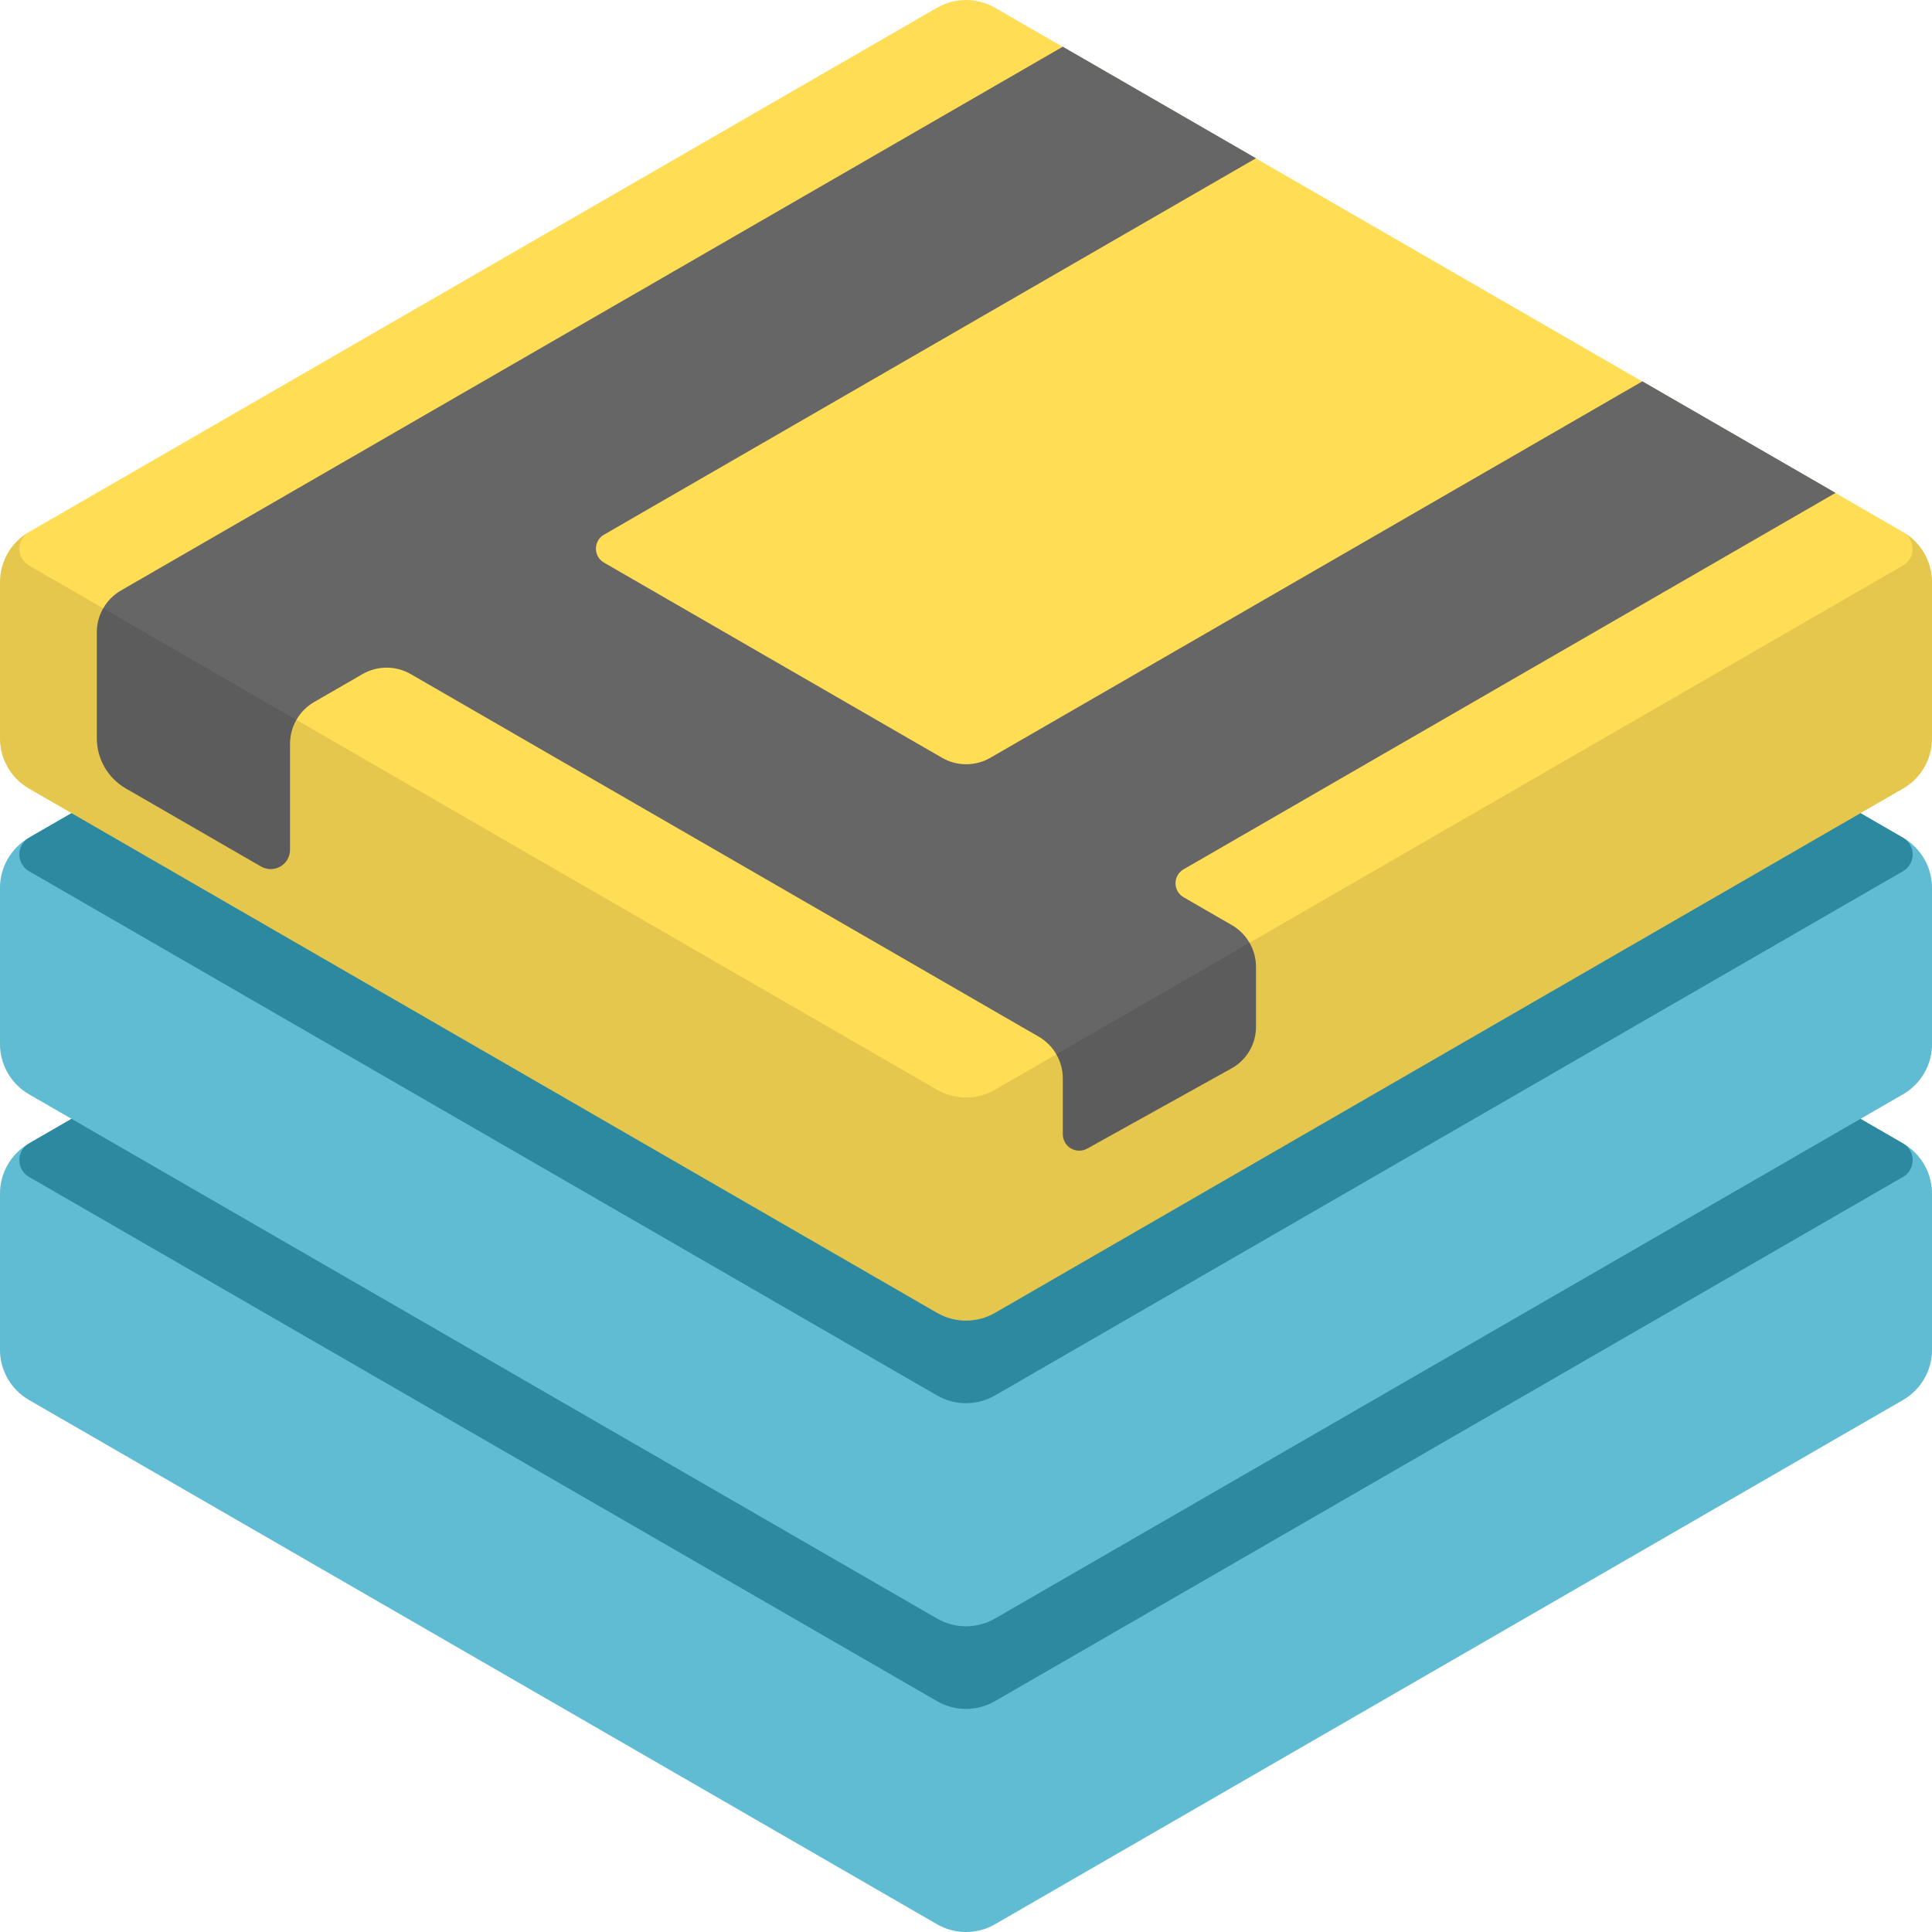
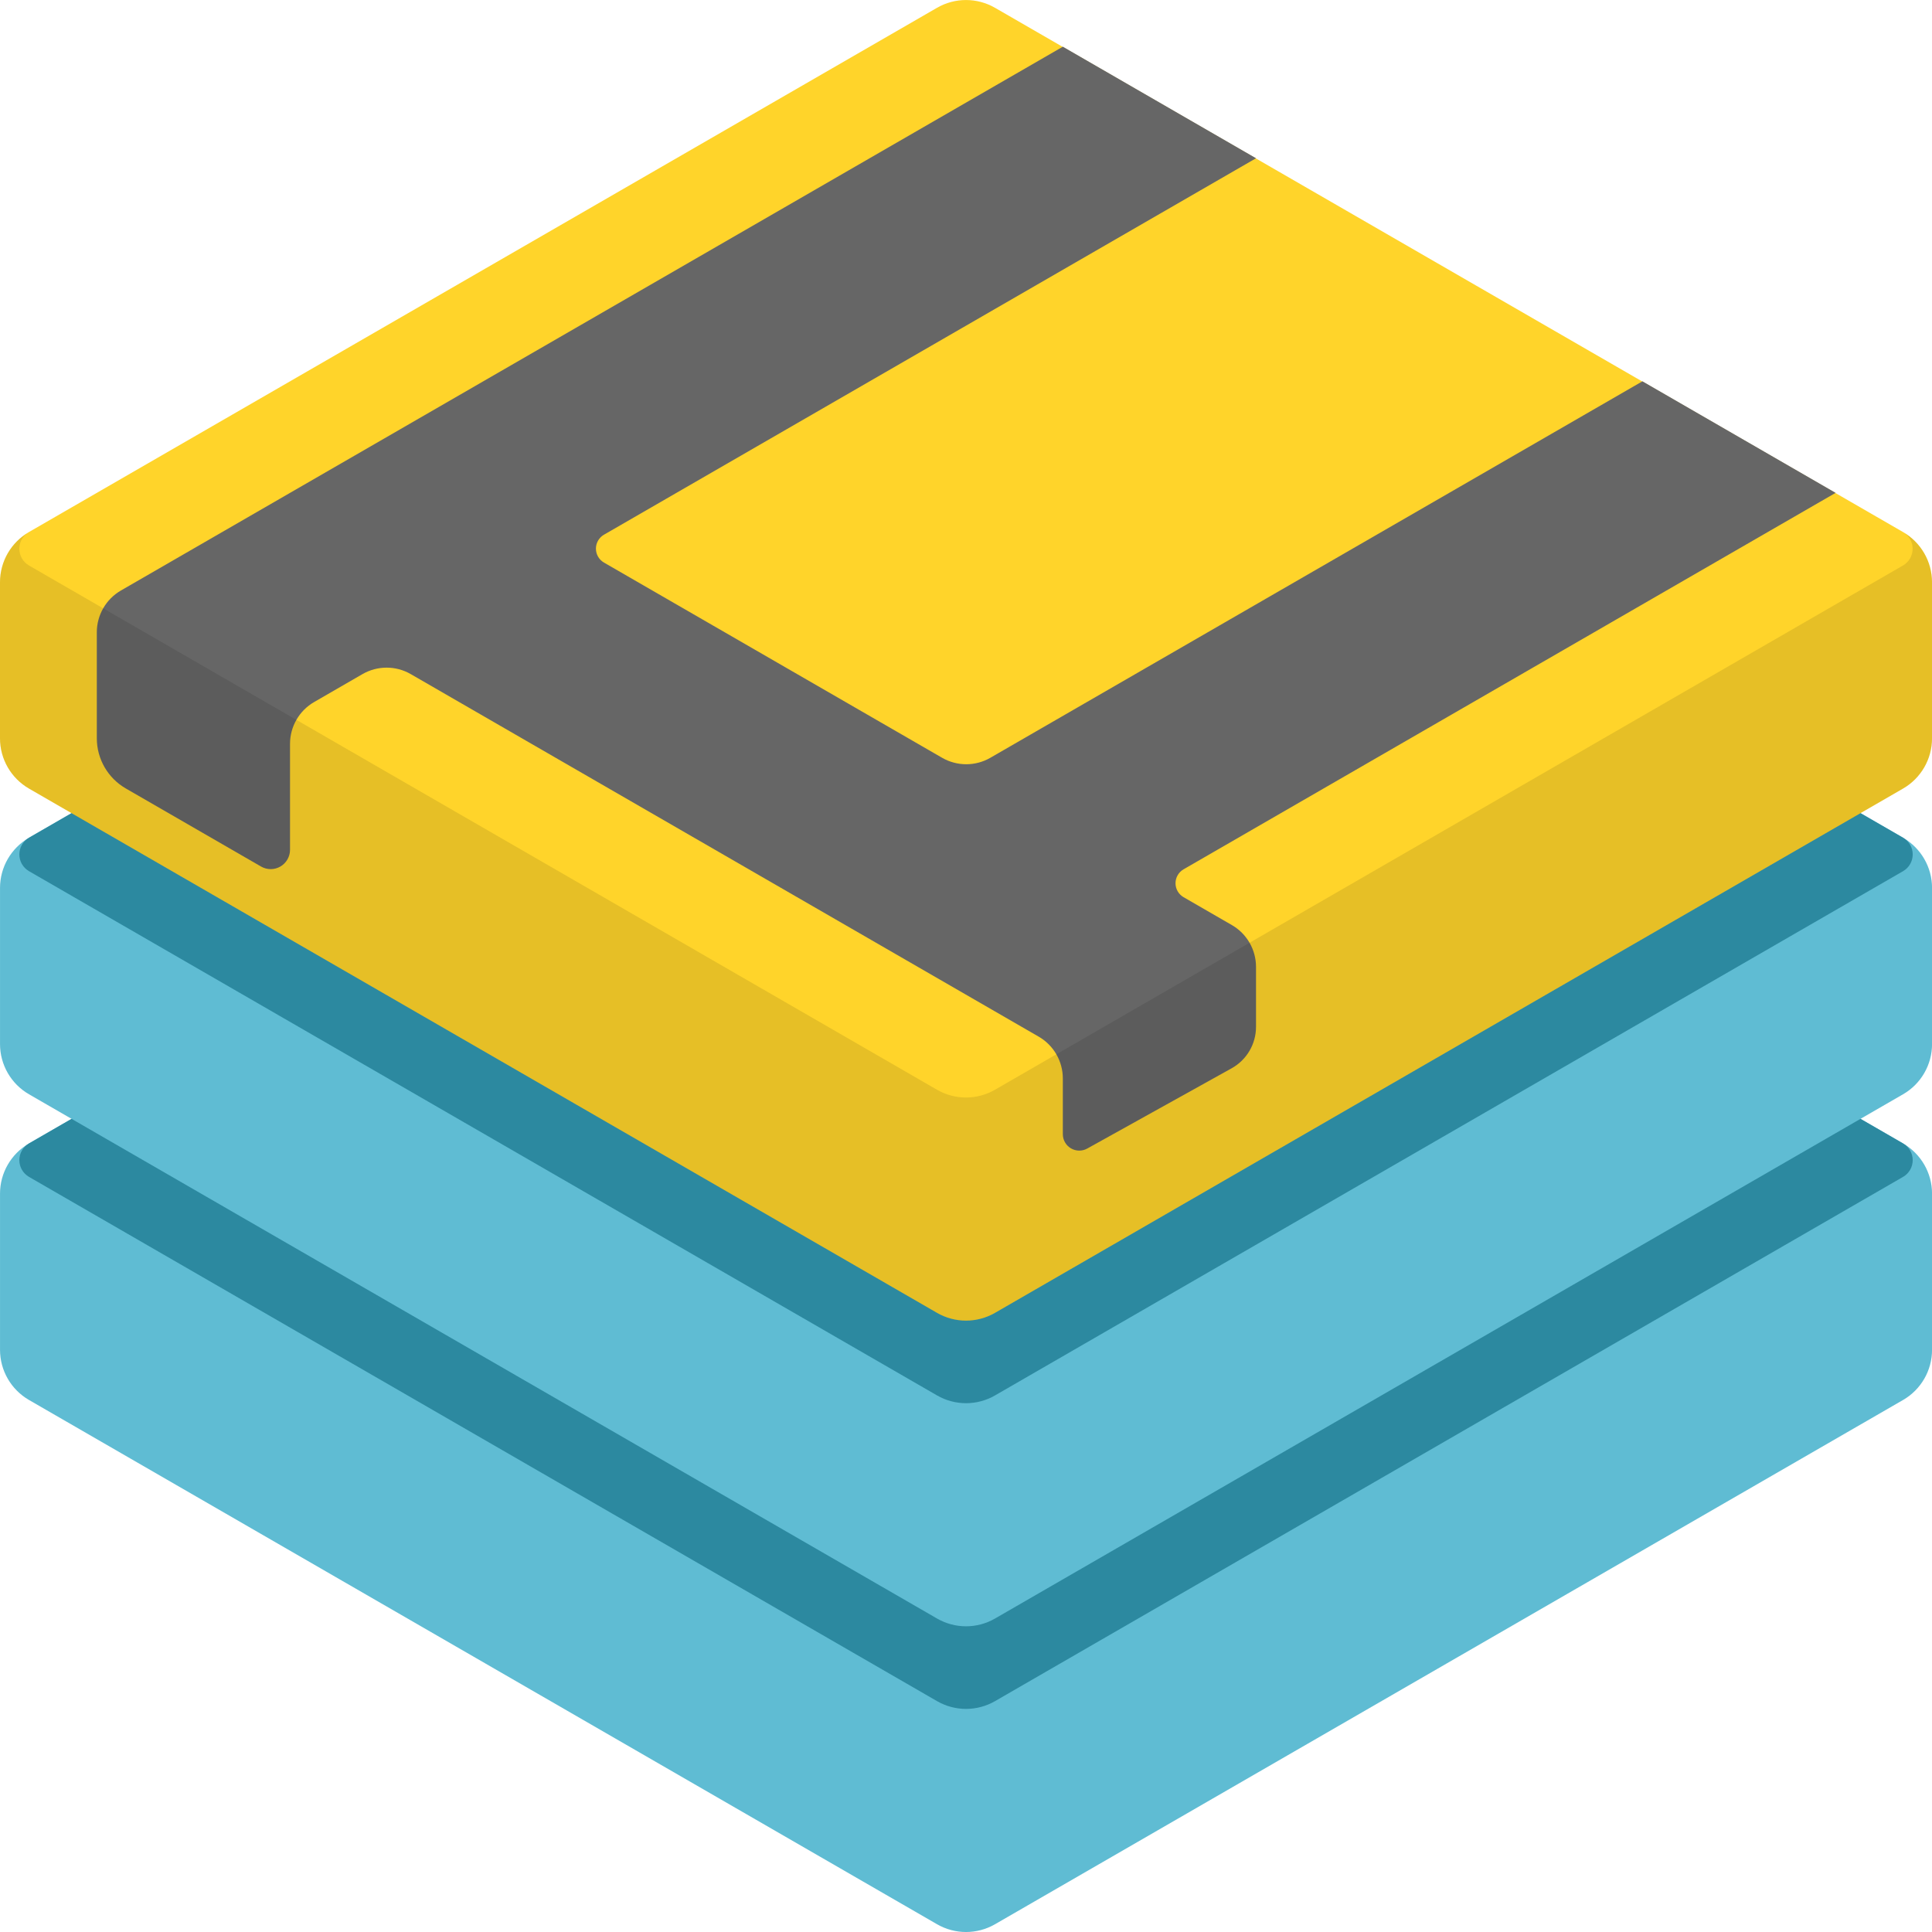
- <svg xmlns="http://www.w3.org/2000/svg" width="512" height="511.999" viewBox="0 0 512 511.999" version="1.1" id="svg1">
-   <defs id="defs1" />
-   <g id="layer1" transform="translate(-484.4305,-513.9414)">
-     <g id="g10" transform="matrix(5.586187,0,0,5.586187,-1435.503,-981.2598)">
-       <g id="g8-1-4-0" transform="translate(280.4517,151.2486)">
-         <path style="fill:#5fbcd3;stroke:none;stroke-width:0.265" d="m 58.659,192.617 43.078,24.871 a 2.75,2.75 180 0 0 2.75,0 l 43.078,-24.871 a 2.75,2.75 120 0 0 1.375,-2.381 v -7.408 a 2.75,2.75 60 0 0 -1.375,-2.381 L 104.486,155.575 a 2.75,2.75 1.6241315e-6 0 0 -2.75,0 l -43.078,24.871 a 2.75,2.75 120 0 0 -1.375,2.381 l 0,7.408 a 2.75,2.75 60 0 0 1.375,2.381 z" id="path4-6-1-4-9" transform="translate(5.957533,-9.789587)" />
-         <path style="fill:#2c89a0;stroke:none;stroke-width:0.265" d="m 58.659,182.033 43.078,24.871 a 2.75,2.75 180 0 0 2.75,0 l 43.078,-24.871 a 0.917,0.917 90 0 0 0,-1.587 L 104.486,155.575 a 2.75,2.75 180 0 0 -2.75,0 l -43.078,24.871 a 0.917,0.917 90 0 0 0,1.587 z" id="path5-89-5-7-3" transform="translate(5.957533,-9.789587)" />
-       </g>
-       <g id="g8-1-6" transform="translate(280.4517,136.746)">
-         <path style="fill:#5fbcd3;stroke:none;stroke-width:0.265" d="m 58.659,192.617 43.078,24.871 a 2.75,2.75 180 0 0 2.75,0 l 43.078,-24.871 a 2.75,2.75 120 0 0 1.375,-2.381 v -7.408 a 2.75,2.75 60 0 0 -1.375,-2.381 L 104.486,155.575 a 2.75,2.75 1.6241315e-6 0 0 -2.75,0 l -43.078,24.871 a 2.75,2.75 120 0 0 -1.375,2.381 l 0,7.408 a 2.75,2.75 60 0 0 1.375,2.381 z" id="path4-6-1-0" transform="translate(5.957533,-9.789587)" />
-         <path style="fill:#2c89a0;stroke:none;stroke-width:0.265" d="m 58.659,182.033 43.078,24.871 a 2.75,2.75 180 0 0 2.75,0 l 43.078,-24.871 a 0.917,0.917 90 0 0 0,-1.587 L 104.486,155.575 a 2.75,2.75 180 0 0 -2.75,0 l -43.078,24.871 a 0.917,0.917 90 0 0 0,1.587 z" id="path5-89-5-6" transform="translate(5.957533,-9.789587)" />
-       </g>
-       <g id="g6" transform="translate(6.4000001e-6,-1.6175732e-4)">
-         <path style="fill:#ffdd55;stroke:none;stroke-width:0.265" d="m 58.659,192.617 43.078,24.871 a 2.75,2.75 180 0 0 2.75,0 l 43.078,-24.871 a 2.75,2.75 120 0 0 1.375,-2.381 v -7.408 a 2.75,2.75 60 0 0 -1.375,-2.381 L 104.486,155.575 a 2.75,2.75 1.6241315e-6 0 0 -2.75,0 l -43.078,24.871 a 2.75,2.75 120 0 0 -1.375,2.381 l 0,7.408 a 2.75,2.75 60 0 0 1.375,2.381 z" id="path4-5-2-8-6" transform="translate(286.4094,112.454)" />
-         <path style="fill:#666666;fill-opacity:1;stroke:none;stroke-width:0.265" d="m 67.366,54.769 -6.416,-3.704 a 2.75,2.75 60 0 1 -1.375,-2.381 l -8.5e-5,-5.027 a 2.291,2.291 120 0 1 1.146,-1.984 l 44.681,-25.797 9.165,5.292 -30.933,17.859 a 0.764,0.764 90 0 0 0,1.323 l 16.04,9.26 a 2.291,2.291 180 0 0 2.291,0 l 30.933,-17.859 9.165,5.292 -30.933,17.859 a 0.764,0.764 90 0 0 0,1.323 l 2.291,1.323 a 2.291,2.291 60 0 1 1.146,1.984 v 2.844 a 2.249,2.249 120.468 0 1 -1.156,1.966 l -6.853,3.809 a 0.778,0.778 30.468 0 1 -1.156,-0.68 V 64.823 a 2.291,2.291 60 0 0 -1.146,-1.984 L 74.469,45.641 a 2.291,2.291 180 0 0 -2.291,2e-6 l -2.291,1.323 a 2.291,2.291 119.999 0 0 -1.146,1.984 l 8.5e-5,5.027 a 0.917,0.917 150 0 1 -1.375,0.794 z" id="path17-6-8-8" transform="translate(288.7112,254)" />
-         <path id="path4-5-2-8-6-3-0-5" style="fill:#000000;fill-opacity:0.1;stroke:none;stroke-width:0.265" d="m 345.068,292.9 a 2.75,2.75 0 0 0 -1.375,2.381 v 7.408 a 2.75,2.75 0 0 0 1.375,2.381 l 43.077,24.871 a 2.75,2.75 0 0 0 2.75,0 l 43.077,-24.871 a 2.75,2.75 0 0 0 1.375,-2.381 v -7.408 a 2.75,2.75 0 0 0 -1.375,-2.381 0.917,0.917 0 0 1 0,1.587 l -43.077,24.871 a 2.75,2.75 0 0 1 -2.75,0 l -43.077,-24.871 a 0.917,0.917 0 0 1 0,-1.587 z" />
-       </g>
-     </g>
+ <svg xmlns="http://www.w3.org/2000/svg" width="512" height="511.999">
+   <g transform="matrix(5.586187 0 0 5.586187 -1919.934 -1495.201)">
+     <use href="#B" fill="#5fbcd3" />
+     <use href="#C" fill="#2c89a0" />
+     <use href="#B" y="-14.503" fill="#5fbcd3" />
+     <use href="#C" y="-14.503" fill="#2c89a0" />
+     <path d="M345.068 305.071l43.078 24.871a2.75 2.75 0 0 0 2.75 0l43.078-24.871a2.75 2.75 0 0 0 1.375-2.381v-7.408a2.75 2.75 0 0 0-1.375-2.381l-43.078-24.871a2.75 2.75 0 0 0-2.75 0L345.068 292.9a2.75 2.75 0 0 0-1.375 2.381v7.408a2.75 2.75 0 0 0 1.375 2.381z" fill="#ffd42a" />
+     <path d="M356.077 308.769l-6.416-3.704a2.75 2.75 0 0 1-1.375-2.381v-5.027a2.29 2.29 0 0 1 1.146-1.984l44.682-25.797 9.165 5.292-30.933 17.859c-.236.136-.382.389-.382.661s.146.525.382.661l16.04 9.26a2.29 2.29 0 0 0 2.291 0l30.933-17.859 9.165 5.292-30.933 17.859c-.236.136-.382.389-.382.661s.146.525.382.661l2.291 1.323a2.29 2.29 0 0 1 1.146 1.984v2.844a2.25 2.25 0 0 1-1.156 1.966l-6.853 3.809a.78.78 0 0 1-1.156-.68v-2.646a2.29 2.29 0 0 0-1.146-1.984l-29.788-17.198a2.29 2.29 0 0 0-2.291 0l-2.291 1.323a2.29 2.29 0 0 0-1.146 1.984v5.027c0 .327-.175.63-.458.794s-.633.164-.917 0z" fill="#666" />
+     <path d="M345.068 292.9a2.75 2.75 0 0 0-1.375 2.381v7.408a2.75 2.75 0 0 0 1.375 2.381l43.077 24.871a2.75 2.75 0 0 0 2.75 0l43.077-24.871a2.75 2.75 0 0 0 1.375-2.381v-7.408a2.75 2.75 0 0 0-1.375-2.381.917.917 0 0 1 0 1.587l-43.077 24.871a2.75 2.75 0 0 1-2.75 0l-43.077-24.871a.917.917 0 0 1 0-1.587z" fill-opacity=".1" />
  </g>
+   <defs>
+     <path id="B" d="M345.069 334.076l43.078 24.871a2.75 2.75 0 0 0 2.75 0l43.078-24.871a2.75 2.75 0 0 0 1.375-2.381v-7.408a2.75 2.75 0 0 0-1.375-2.381l-43.078-24.871a2.75 2.75 0 0 0-2.75 0l-43.078 24.871a2.75 2.75 0 0 0-1.375 2.381v7.408a2.75 2.75 0 0 0 1.375 2.381z" />
+     <path id="C" d="M345.069 323.492l43.078 24.871a2.75 2.75 0 0 0 2.75 0l43.078-24.871c.284-.164.458-.466.458-.794s-.175-.63-.458-.794l-43.078-24.871a2.75 2.75 0 0 0-2.75 0l-43.078 24.871c-.284.164-.458.466-.458.794s.175.63.458.794z" />
+   </defs>
</svg>
